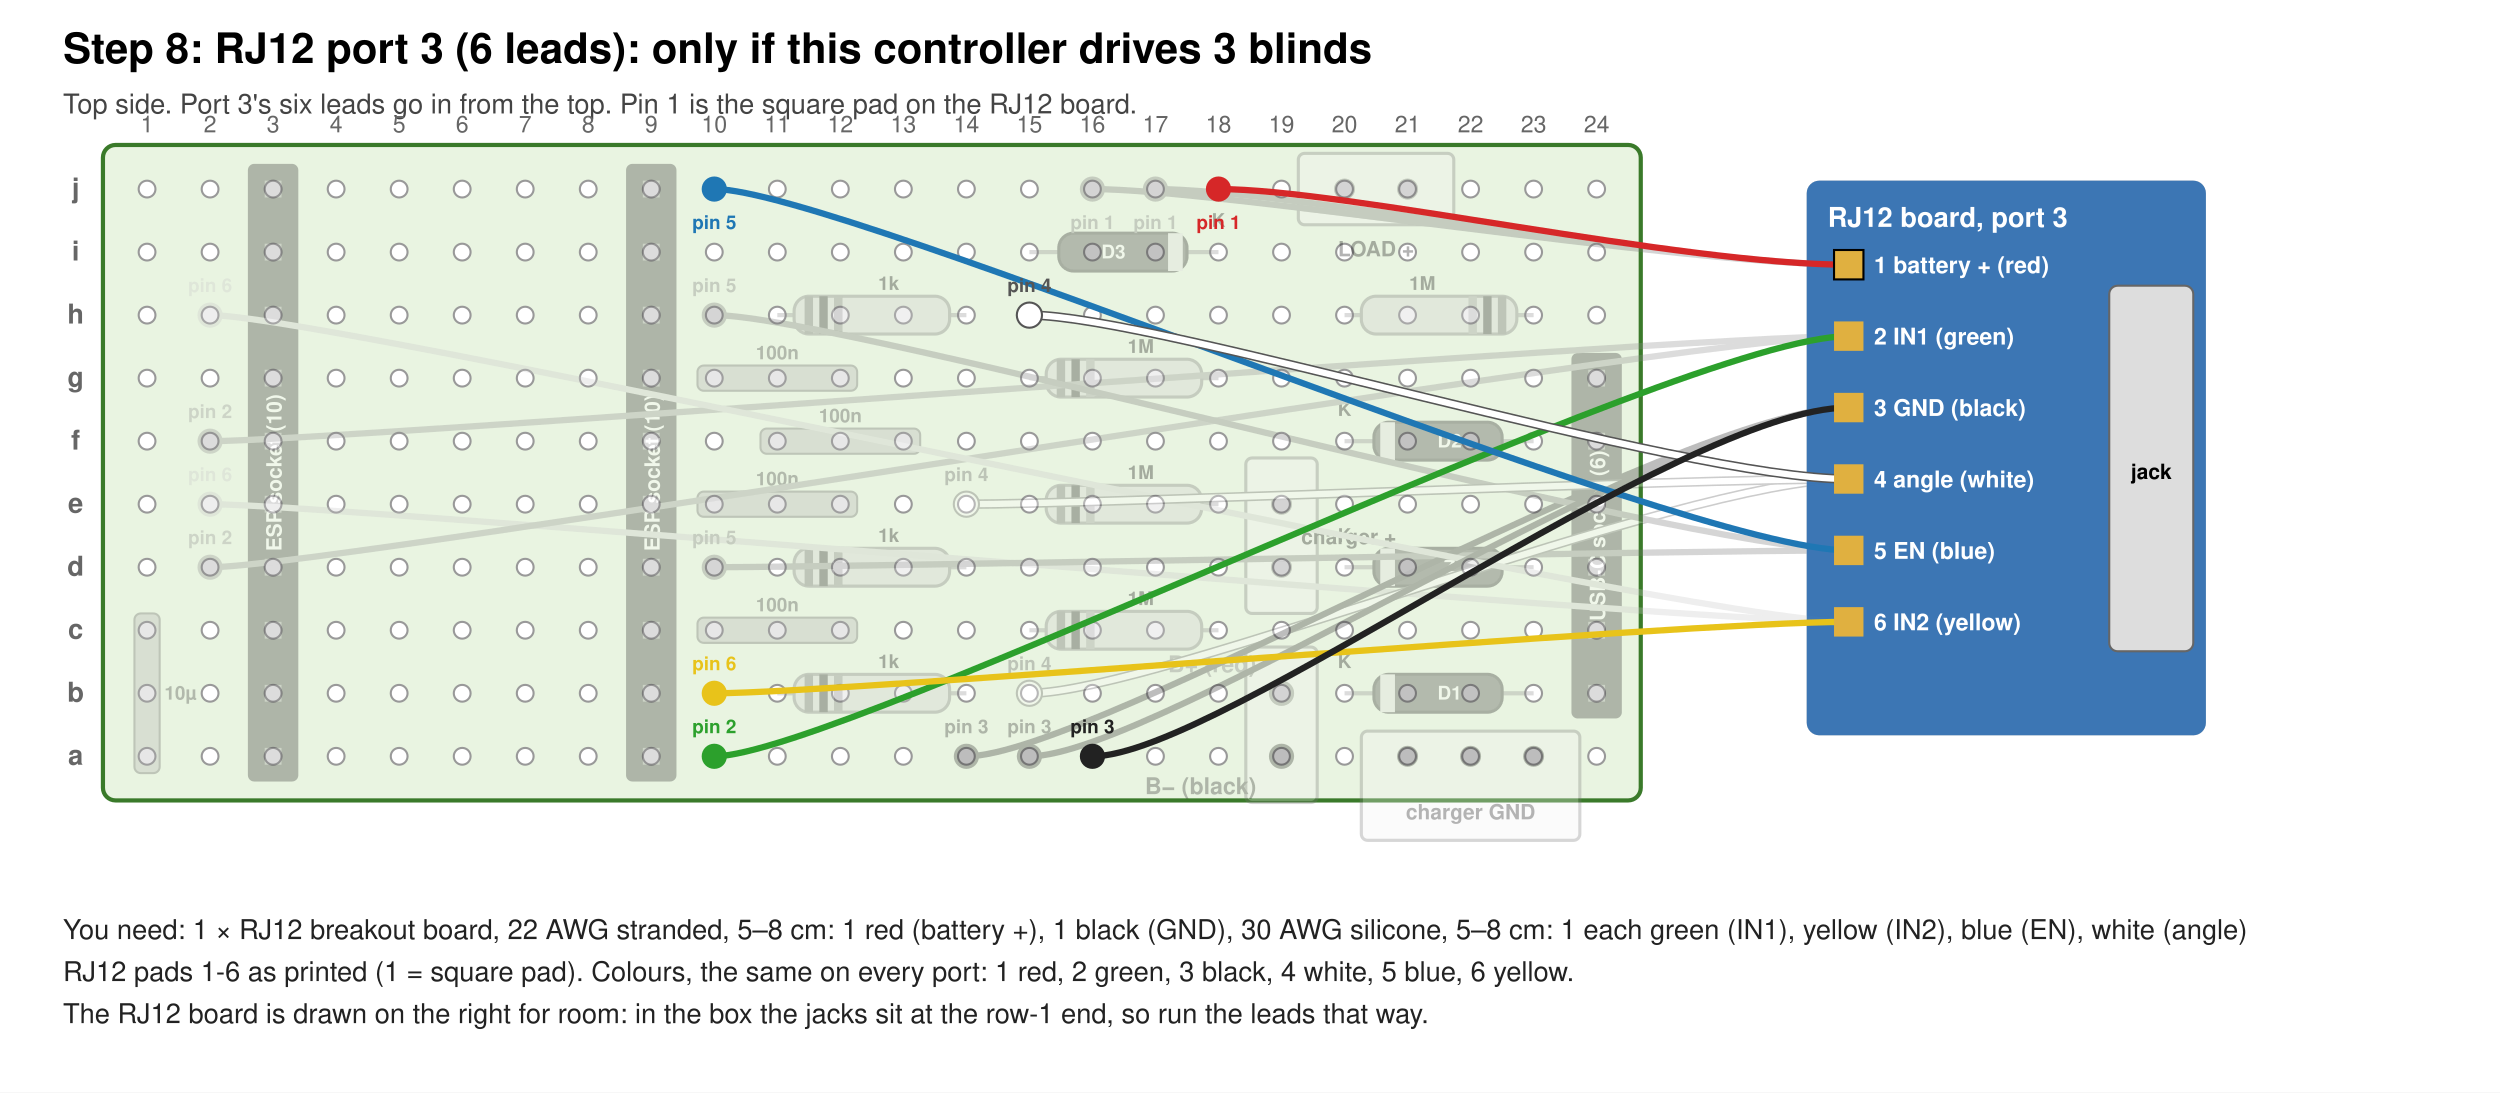
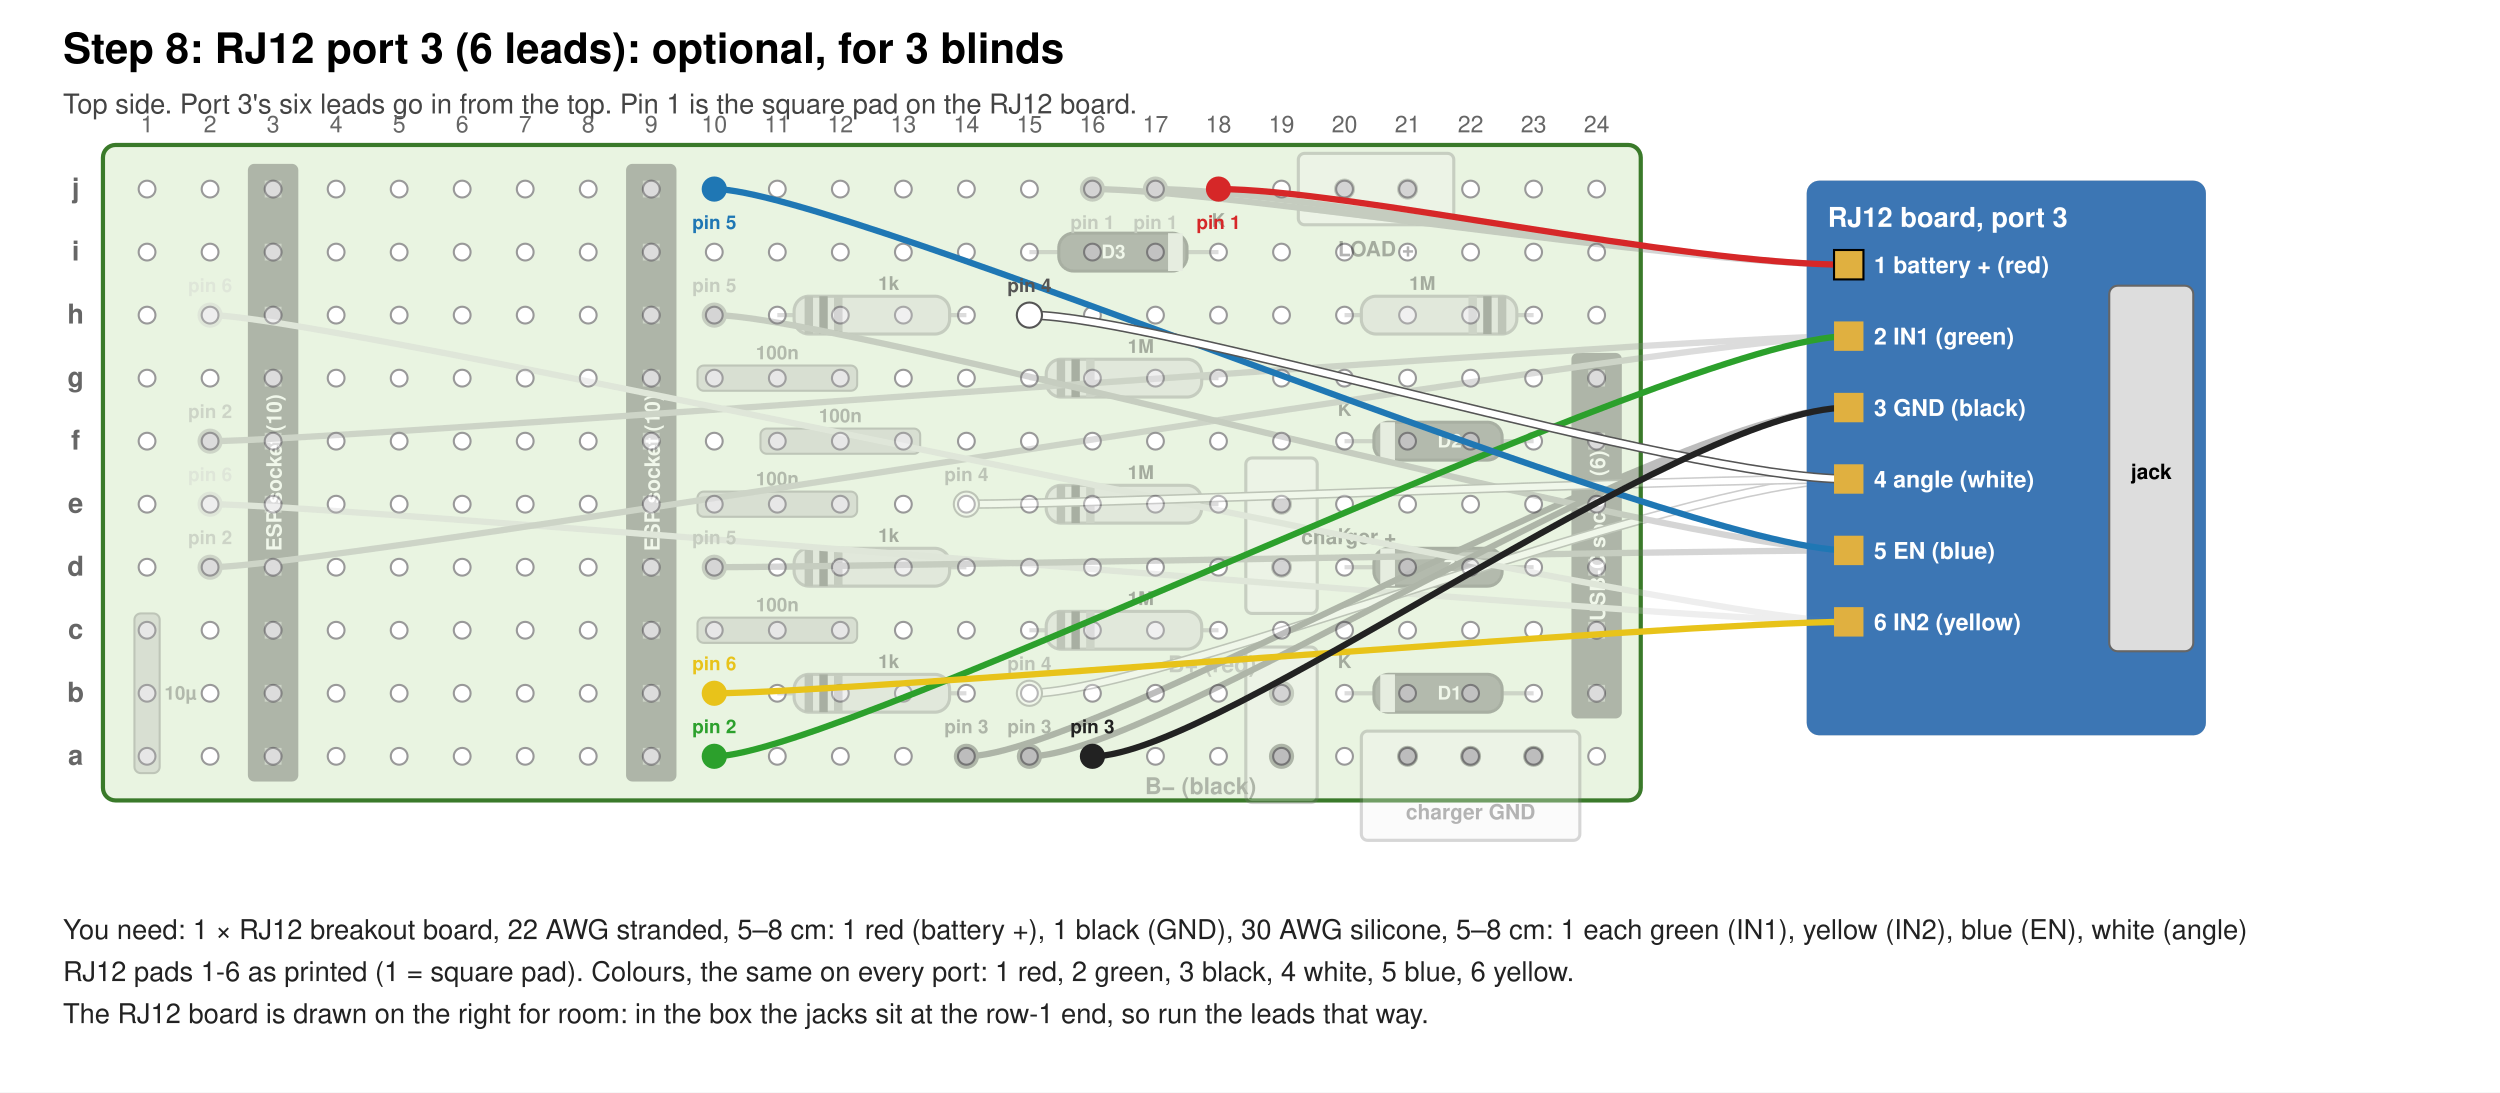
<svg xmlns="http://www.w3.org/2000/svg" width="1190" height="520" font-family="Helvetica,Arial">
  <defs>
    <filter id="mute">
      <feColorMatrix type="saturate" values="0" />
    </filter>
  </defs>
  <rect width="100%" height="100%" fill="#ffffff" />
-   <text x="30" y="30" font-size="20" font-weight="bold">Step 8: RJ12 port 3 (6 leads): only if this controller drives 3 blinds</text>
+   <text x="30" y="30" font-size="20" font-weight="bold">Step 8: RJ12 port 3 (6 leads): optional, for 3 blinds</text>
  <text x="30" y="54" font-size="13" fill="#444">Top side. Port 3's six leads go in from the top. Pin 1 is the square pad on the RJ12 board.</text>
  <rect x="49" y="69" width="732" height="312" rx="6" fill="#e9f4e1" stroke="#3a7a2a" stroke-width="2" />
  <text x="70" y="63" font-size="11" fill="#666" text-anchor="middle">1</text>
  <text x="100" y="63" font-size="11" fill="#666" text-anchor="middle">2</text>
  <text x="130" y="63" font-size="11" fill="#666" text-anchor="middle">3</text>
  <text x="160" y="63" font-size="11" fill="#666" text-anchor="middle">4</text>
  <text x="190" y="63" font-size="11" fill="#666" text-anchor="middle">5</text>
  <text x="220" y="63" font-size="11" fill="#666" text-anchor="middle">6</text>
  <text x="250" y="63" font-size="11" fill="#666" text-anchor="middle">7</text>
  <text x="280" y="63" font-size="11" fill="#666" text-anchor="middle">8</text>
  <text x="310" y="63" font-size="11" fill="#666" text-anchor="middle">9</text>
  <text x="340" y="63" font-size="11" fill="#666" text-anchor="middle">10</text>
  <text x="370" y="63" font-size="11" fill="#666" text-anchor="middle">11</text>
  <text x="400" y="63" font-size="11" fill="#666" text-anchor="middle">12</text>
  <text x="430" y="63" font-size="11" fill="#666" text-anchor="middle">13</text>
  <text x="460" y="63" font-size="11" fill="#666" text-anchor="middle">14</text>
  <text x="490" y="63" font-size="11" fill="#666" text-anchor="middle">15</text>
  <text x="520" y="63" font-size="11" fill="#666" text-anchor="middle">16</text>
  <text x="550" y="63" font-size="11" fill="#666" text-anchor="middle">17</text>
  <text x="580" y="63" font-size="11" fill="#666" text-anchor="middle">18</text>
  <text x="610" y="63" font-size="11" fill="#666" text-anchor="middle">19</text>
  <text x="640" y="63" font-size="11" fill="#666" text-anchor="middle">20</text>
  <text x="670" y="63" font-size="11" fill="#666" text-anchor="middle">21</text>
  <text x="700" y="63" font-size="11" fill="#666" text-anchor="middle">22</text>
  <text x="730" y="63" font-size="11" fill="#666" text-anchor="middle">23</text>
  <text x="760" y="63" font-size="11" fill="#666" text-anchor="middle">24</text>
  <text x="36" y="364" font-size="13" font-weight="bold" fill="#666" text-anchor="middle">a</text>
  <text x="36" y="334" font-size="13" font-weight="bold" fill="#666" text-anchor="middle">b</text>
  <text x="36" y="304" font-size="13" font-weight="bold" fill="#666" text-anchor="middle">c</text>
  <text x="36" y="274" font-size="13" font-weight="bold" fill="#666" text-anchor="middle">d</text>
  <text x="36" y="244" font-size="13" font-weight="bold" fill="#666" text-anchor="middle">e</text>
  <text x="36" y="214" font-size="13" font-weight="bold" fill="#666" text-anchor="middle">f</text>
  <text x="36" y="184" font-size="13" font-weight="bold" fill="#666" text-anchor="middle">g</text>
  <text x="36" y="154" font-size="13" font-weight="bold" fill="#666" text-anchor="middle">h</text>
  <text x="36" y="124" font-size="13" font-weight="bold" fill="#666" text-anchor="middle">i</text>
  <text x="36" y="94" font-size="13" font-weight="bold" fill="#666" text-anchor="middle">j</text>
  <circle cx="70" cy="360" r="4" fill="#fff" stroke="#999" />
  <circle cx="70" cy="330" r="4" fill="#fff" stroke="#999" />
  <circle cx="70" cy="300" r="4" fill="#fff" stroke="#999" />
  <circle cx="70" cy="270" r="4" fill="#fff" stroke="#999" />
  <circle cx="70" cy="240" r="4" fill="#fff" stroke="#999" />
  <circle cx="70" cy="210" r="4" fill="#fff" stroke="#999" />
  <circle cx="70" cy="180" r="4" fill="#fff" stroke="#999" />
  <circle cx="70" cy="150" r="4" fill="#fff" stroke="#999" />
  <circle cx="70" cy="120" r="4" fill="#fff" stroke="#999" />
  <circle cx="70" cy="90" r="4" fill="#fff" stroke="#999" />
  <circle cx="100" cy="360" r="4" fill="#fff" stroke="#999" />
  <circle cx="100" cy="330" r="4" fill="#fff" stroke="#999" />
  <circle cx="100" cy="300" r="4" fill="#fff" stroke="#999" />
  <circle cx="100" cy="270" r="4" fill="#fff" stroke="#999" />
  <circle cx="100" cy="240" r="4" fill="#fff" stroke="#999" />
  <circle cx="100" cy="210" r="4" fill="#fff" stroke="#999" />
  <circle cx="100" cy="180" r="4" fill="#fff" stroke="#999" />
  <circle cx="100" cy="150" r="4" fill="#fff" stroke="#999" />
  <circle cx="100" cy="120" r="4" fill="#fff" stroke="#999" />
  <circle cx="100" cy="90" r="4" fill="#fff" stroke="#999" />
  <circle cx="130" cy="360" r="4" fill="#fff" stroke="#999" />
  <circle cx="130" cy="330" r="4" fill="#fff" stroke="#999" />
  <circle cx="130" cy="300" r="4" fill="#fff" stroke="#999" />
  <circle cx="130" cy="270" r="4" fill="#fff" stroke="#999" />
  <circle cx="130" cy="240" r="4" fill="#fff" stroke="#999" />
  <circle cx="130" cy="210" r="4" fill="#fff" stroke="#999" />
  <circle cx="130" cy="180" r="4" fill="#fff" stroke="#999" />
  <circle cx="130" cy="150" r="4" fill="#fff" stroke="#999" />
  <circle cx="130" cy="120" r="4" fill="#fff" stroke="#999" />
  <circle cx="130" cy="90" r="4" fill="#fff" stroke="#999" />
  <circle cx="160" cy="360" r="4" fill="#fff" stroke="#999" />
  <circle cx="160" cy="330" r="4" fill="#fff" stroke="#999" />
  <circle cx="160" cy="300" r="4" fill="#fff" stroke="#999" />
  <circle cx="160" cy="270" r="4" fill="#fff" stroke="#999" />
  <circle cx="160" cy="240" r="4" fill="#fff" stroke="#999" />
  <circle cx="160" cy="210" r="4" fill="#fff" stroke="#999" />
  <circle cx="160" cy="180" r="4" fill="#fff" stroke="#999" />
  <circle cx="160" cy="150" r="4" fill="#fff" stroke="#999" />
  <circle cx="160" cy="120" r="4" fill="#fff" stroke="#999" />
  <circle cx="160" cy="90" r="4" fill="#fff" stroke="#999" />
  <circle cx="190" cy="360" r="4" fill="#fff" stroke="#999" />
  <circle cx="190" cy="330" r="4" fill="#fff" stroke="#999" />
  <circle cx="190" cy="300" r="4" fill="#fff" stroke="#999" />
  <circle cx="190" cy="270" r="4" fill="#fff" stroke="#999" />
  <circle cx="190" cy="240" r="4" fill="#fff" stroke="#999" />
  <circle cx="190" cy="210" r="4" fill="#fff" stroke="#999" />
  <circle cx="190" cy="180" r="4" fill="#fff" stroke="#999" />
  <circle cx="190" cy="150" r="4" fill="#fff" stroke="#999" />
  <circle cx="190" cy="120" r="4" fill="#fff" stroke="#999" />
  <circle cx="190" cy="90" r="4" fill="#fff" stroke="#999" />
  <circle cx="220" cy="360" r="4" fill="#fff" stroke="#999" />
  <circle cx="220" cy="330" r="4" fill="#fff" stroke="#999" />
  <circle cx="220" cy="300" r="4" fill="#fff" stroke="#999" />
  <circle cx="220" cy="270" r="4" fill="#fff" stroke="#999" />
  <circle cx="220" cy="240" r="4" fill="#fff" stroke="#999" />
  <circle cx="220" cy="210" r="4" fill="#fff" stroke="#999" />
  <circle cx="220" cy="180" r="4" fill="#fff" stroke="#999" />
  <circle cx="220" cy="150" r="4" fill="#fff" stroke="#999" />
  <circle cx="220" cy="120" r="4" fill="#fff" stroke="#999" />
  <circle cx="220" cy="90" r="4" fill="#fff" stroke="#999" />
  <circle cx="250" cy="360" r="4" fill="#fff" stroke="#999" />
  <circle cx="250" cy="330" r="4" fill="#fff" stroke="#999" />
  <circle cx="250" cy="300" r="4" fill="#fff" stroke="#999" />
  <circle cx="250" cy="270" r="4" fill="#fff" stroke="#999" />
  <circle cx="250" cy="240" r="4" fill="#fff" stroke="#999" />
  <circle cx="250" cy="210" r="4" fill="#fff" stroke="#999" />
  <circle cx="250" cy="180" r="4" fill="#fff" stroke="#999" />
  <circle cx="250" cy="150" r="4" fill="#fff" stroke="#999" />
  <circle cx="250" cy="120" r="4" fill="#fff" stroke="#999" />
  <circle cx="250" cy="90" r="4" fill="#fff" stroke="#999" />
  <circle cx="280" cy="360" r="4" fill="#fff" stroke="#999" />
  <circle cx="280" cy="330" r="4" fill="#fff" stroke="#999" />
  <circle cx="280" cy="300" r="4" fill="#fff" stroke="#999" />
  <circle cx="280" cy="270" r="4" fill="#fff" stroke="#999" />
  <circle cx="280" cy="240" r="4" fill="#fff" stroke="#999" />
  <circle cx="280" cy="210" r="4" fill="#fff" stroke="#999" />
  <circle cx="280" cy="180" r="4" fill="#fff" stroke="#999" />
  <circle cx="280" cy="150" r="4" fill="#fff" stroke="#999" />
  <circle cx="280" cy="120" r="4" fill="#fff" stroke="#999" />
  <circle cx="280" cy="90" r="4" fill="#fff" stroke="#999" />
  <circle cx="310" cy="360" r="4" fill="#fff" stroke="#999" />
  <circle cx="310" cy="330" r="4" fill="#fff" stroke="#999" />
  <circle cx="310" cy="300" r="4" fill="#fff" stroke="#999" />
  <circle cx="310" cy="270" r="4" fill="#fff" stroke="#999" />
  <circle cx="310" cy="240" r="4" fill="#fff" stroke="#999" />
  <circle cx="310" cy="210" r="4" fill="#fff" stroke="#999" />
  <circle cx="310" cy="180" r="4" fill="#fff" stroke="#999" />
  <circle cx="310" cy="150" r="4" fill="#fff" stroke="#999" />
  <circle cx="310" cy="120" r="4" fill="#fff" stroke="#999" />
  <circle cx="310" cy="90" r="4" fill="#fff" stroke="#999" />
  <circle cx="340" cy="360" r="4" fill="#fff" stroke="#999" />
  <circle cx="340" cy="330" r="4" fill="#fff" stroke="#999" />
  <circle cx="340" cy="300" r="4" fill="#fff" stroke="#999" />
  <circle cx="340" cy="270" r="4" fill="#fff" stroke="#999" />
  <circle cx="340" cy="240" r="4" fill="#fff" stroke="#999" />
  <circle cx="340" cy="210" r="4" fill="#fff" stroke="#999" />
  <circle cx="340" cy="180" r="4" fill="#fff" stroke="#999" />
  <circle cx="340" cy="150" r="4" fill="#fff" stroke="#999" />
  <circle cx="340" cy="120" r="4" fill="#fff" stroke="#999" />
  <circle cx="340" cy="90" r="4" fill="#fff" stroke="#999" />
  <circle cx="370" cy="360" r="4" fill="#fff" stroke="#999" />
  <circle cx="370" cy="330" r="4" fill="#fff" stroke="#999" />
  <circle cx="370" cy="300" r="4" fill="#fff" stroke="#999" />
  <circle cx="370" cy="270" r="4" fill="#fff" stroke="#999" />
  <circle cx="370" cy="240" r="4" fill="#fff" stroke="#999" />
  <circle cx="370" cy="210" r="4" fill="#fff" stroke="#999" />
  <circle cx="370" cy="180" r="4" fill="#fff" stroke="#999" />
  <circle cx="370" cy="150" r="4" fill="#fff" stroke="#999" />
  <circle cx="370" cy="120" r="4" fill="#fff" stroke="#999" />
  <circle cx="370" cy="90" r="4" fill="#fff" stroke="#999" />
  <circle cx="400" cy="360" r="4" fill="#fff" stroke="#999" />
  <circle cx="400" cy="330" r="4" fill="#fff" stroke="#999" />
  <circle cx="400" cy="300" r="4" fill="#fff" stroke="#999" />
  <circle cx="400" cy="270" r="4" fill="#fff" stroke="#999" />
  <circle cx="400" cy="240" r="4" fill="#fff" stroke="#999" />
  <circle cx="400" cy="210" r="4" fill="#fff" stroke="#999" />
  <circle cx="400" cy="180" r="4" fill="#fff" stroke="#999" />
  <circle cx="400" cy="150" r="4" fill="#fff" stroke="#999" />
  <circle cx="400" cy="120" r="4" fill="#fff" stroke="#999" />
  <circle cx="400" cy="90" r="4" fill="#fff" stroke="#999" />
  <circle cx="430" cy="360" r="4" fill="#fff" stroke="#999" />
  <circle cx="430" cy="330" r="4" fill="#fff" stroke="#999" />
  <circle cx="430" cy="300" r="4" fill="#fff" stroke="#999" />
  <circle cx="430" cy="270" r="4" fill="#fff" stroke="#999" />
  <circle cx="430" cy="240" r="4" fill="#fff" stroke="#999" />
  <circle cx="430" cy="210" r="4" fill="#fff" stroke="#999" />
  <circle cx="430" cy="180" r="4" fill="#fff" stroke="#999" />
  <circle cx="430" cy="150" r="4" fill="#fff" stroke="#999" />
  <circle cx="430" cy="120" r="4" fill="#fff" stroke="#999" />
  <circle cx="430" cy="90" r="4" fill="#fff" stroke="#999" />
  <circle cx="460" cy="360" r="4" fill="#fff" stroke="#999" />
  <circle cx="460" cy="330" r="4" fill="#fff" stroke="#999" />
  <circle cx="460" cy="300" r="4" fill="#fff" stroke="#999" />
  <circle cx="460" cy="270" r="4" fill="#fff" stroke="#999" />
  <circle cx="460" cy="240" r="4" fill="#fff" stroke="#999" />
  <circle cx="460" cy="210" r="4" fill="#fff" stroke="#999" />
  <circle cx="460" cy="180" r="4" fill="#fff" stroke="#999" />
  <circle cx="460" cy="150" r="4" fill="#fff" stroke="#999" />
  <circle cx="460" cy="120" r="4" fill="#fff" stroke="#999" />
  <circle cx="460" cy="90" r="4" fill="#fff" stroke="#999" />
  <circle cx="490" cy="360" r="4" fill="#fff" stroke="#999" />
  <circle cx="490" cy="330" r="4" fill="#fff" stroke="#999" />
  <circle cx="490" cy="300" r="4" fill="#fff" stroke="#999" />
  <circle cx="490" cy="270" r="4" fill="#fff" stroke="#999" />
  <circle cx="490" cy="240" r="4" fill="#fff" stroke="#999" />
  <circle cx="490" cy="210" r="4" fill="#fff" stroke="#999" />
  <circle cx="490" cy="180" r="4" fill="#fff" stroke="#999" />
  <circle cx="490" cy="150" r="4" fill="#fff" stroke="#999" />
  <circle cx="490" cy="120" r="4" fill="#fff" stroke="#999" />
  <circle cx="490" cy="90" r="4" fill="#fff" stroke="#999" />
  <circle cx="520" cy="360" r="4" fill="#fff" stroke="#999" />
  <circle cx="520" cy="330" r="4" fill="#fff" stroke="#999" />
  <circle cx="520" cy="300" r="4" fill="#fff" stroke="#999" />
  <circle cx="520" cy="270" r="4" fill="#fff" stroke="#999" />
  <circle cx="520" cy="240" r="4" fill="#fff" stroke="#999" />
  <circle cx="520" cy="210" r="4" fill="#fff" stroke="#999" />
  <circle cx="520" cy="180" r="4" fill="#fff" stroke="#999" />
  <circle cx="520" cy="150" r="4" fill="#fff" stroke="#999" />
  <circle cx="520" cy="120" r="4" fill="#fff" stroke="#999" />
  <circle cx="520" cy="90" r="4" fill="#fff" stroke="#999" />
  <circle cx="550" cy="360" r="4" fill="#fff" stroke="#999" />
  <circle cx="550" cy="330" r="4" fill="#fff" stroke="#999" />
  <circle cx="550" cy="300" r="4" fill="#fff" stroke="#999" />
  <circle cx="550" cy="270" r="4" fill="#fff" stroke="#999" />
  <circle cx="550" cy="240" r="4" fill="#fff" stroke="#999" />
  <circle cx="550" cy="210" r="4" fill="#fff" stroke="#999" />
  <circle cx="550" cy="180" r="4" fill="#fff" stroke="#999" />
  <circle cx="550" cy="150" r="4" fill="#fff" stroke="#999" />
  <circle cx="550" cy="120" r="4" fill="#fff" stroke="#999" />
  <circle cx="550" cy="90" r="4" fill="#fff" stroke="#999" />
  <circle cx="580" cy="360" r="4" fill="#fff" stroke="#999" />
  <circle cx="580" cy="330" r="4" fill="#fff" stroke="#999" />
  <circle cx="580" cy="300" r="4" fill="#fff" stroke="#999" />
  <circle cx="580" cy="270" r="4" fill="#fff" stroke="#999" />
  <circle cx="580" cy="240" r="4" fill="#fff" stroke="#999" />
  <circle cx="580" cy="210" r="4" fill="#fff" stroke="#999" />
  <circle cx="580" cy="180" r="4" fill="#fff" stroke="#999" />
  <circle cx="580" cy="150" r="4" fill="#fff" stroke="#999" />
  <circle cx="580" cy="120" r="4" fill="#fff" stroke="#999" />
  <circle cx="580" cy="90" r="4" fill="#fff" stroke="#999" />
  <circle cx="610" cy="360" r="4" fill="#fff" stroke="#999" />
  <circle cx="610" cy="330" r="4" fill="#fff" stroke="#999" />
  <circle cx="610" cy="300" r="4" fill="#fff" stroke="#999" />
  <circle cx="610" cy="270" r="4" fill="#fff" stroke="#999" />
  <circle cx="610" cy="240" r="4" fill="#fff" stroke="#999" />
  <circle cx="610" cy="210" r="4" fill="#fff" stroke="#999" />
  <circle cx="610" cy="180" r="4" fill="#fff" stroke="#999" />
  <circle cx="610" cy="150" r="4" fill="#fff" stroke="#999" />
  <circle cx="610" cy="120" r="4" fill="#fff" stroke="#999" />
  <circle cx="610" cy="90" r="4" fill="#fff" stroke="#999" />
  <circle cx="640" cy="360" r="4" fill="#fff" stroke="#999" />
  <circle cx="640" cy="330" r="4" fill="#fff" stroke="#999" />
  <circle cx="640" cy="300" r="4" fill="#fff" stroke="#999" />
  <circle cx="640" cy="270" r="4" fill="#fff" stroke="#999" />
  <circle cx="640" cy="240" r="4" fill="#fff" stroke="#999" />
  <circle cx="640" cy="210" r="4" fill="#fff" stroke="#999" />
  <circle cx="640" cy="180" r="4" fill="#fff" stroke="#999" />
  <circle cx="640" cy="150" r="4" fill="#fff" stroke="#999" />
  <circle cx="640" cy="120" r="4" fill="#fff" stroke="#999" />
  <circle cx="640" cy="90" r="4" fill="#fff" stroke="#999" />
  <circle cx="670" cy="360" r="4" fill="#fff" stroke="#999" />
  <circle cx="670" cy="330" r="4" fill="#fff" stroke="#999" />
  <circle cx="670" cy="300" r="4" fill="#fff" stroke="#999" />
  <circle cx="670" cy="270" r="4" fill="#fff" stroke="#999" />
  <circle cx="670" cy="240" r="4" fill="#fff" stroke="#999" />
  <circle cx="670" cy="210" r="4" fill="#fff" stroke="#999" />
  <circle cx="670" cy="180" r="4" fill="#fff" stroke="#999" />
  <circle cx="670" cy="150" r="4" fill="#fff" stroke="#999" />
  <circle cx="670" cy="120" r="4" fill="#fff" stroke="#999" />
  <circle cx="670" cy="90" r="4" fill="#fff" stroke="#999" />
  <circle cx="700" cy="360" r="4" fill="#fff" stroke="#999" />
  <circle cx="700" cy="330" r="4" fill="#fff" stroke="#999" />
  <circle cx="700" cy="300" r="4" fill="#fff" stroke="#999" />
  <circle cx="700" cy="270" r="4" fill="#fff" stroke="#999" />
  <circle cx="700" cy="240" r="4" fill="#fff" stroke="#999" />
  <circle cx="700" cy="210" r="4" fill="#fff" stroke="#999" />
  <circle cx="700" cy="180" r="4" fill="#fff" stroke="#999" />
  <circle cx="700" cy="150" r="4" fill="#fff" stroke="#999" />
  <circle cx="700" cy="120" r="4" fill="#fff" stroke="#999" />
  <circle cx="700" cy="90" r="4" fill="#fff" stroke="#999" />
  <circle cx="730" cy="360" r="4" fill="#fff" stroke="#999" />
  <circle cx="730" cy="330" r="4" fill="#fff" stroke="#999" />
  <circle cx="730" cy="300" r="4" fill="#fff" stroke="#999" />
  <circle cx="730" cy="270" r="4" fill="#fff" stroke="#999" />
  <circle cx="730" cy="240" r="4" fill="#fff" stroke="#999" />
  <circle cx="730" cy="210" r="4" fill="#fff" stroke="#999" />
  <circle cx="730" cy="180" r="4" fill="#fff" stroke="#999" />
  <circle cx="730" cy="150" r="4" fill="#fff" stroke="#999" />
  <circle cx="730" cy="120" r="4" fill="#fff" stroke="#999" />
  <circle cx="730" cy="90" r="4" fill="#fff" stroke="#999" />
  <circle cx="760" cy="360" r="4" fill="#fff" stroke="#999" />
  <circle cx="760" cy="330" r="4" fill="#fff" stroke="#999" />
  <circle cx="760" cy="300" r="4" fill="#fff" stroke="#999" />
  <circle cx="760" cy="270" r="4" fill="#fff" stroke="#999" />
  <circle cx="760" cy="240" r="4" fill="#fff" stroke="#999" />
  <circle cx="760" cy="210" r="4" fill="#fff" stroke="#999" />
  <circle cx="760" cy="180" r="4" fill="#fff" stroke="#999" />
  <circle cx="760" cy="150" r="4" fill="#fff" stroke="#999" />
  <circle cx="760" cy="120" r="4" fill="#fff" stroke="#999" />
  <circle cx="760" cy="90" r="4" fill="#fff" stroke="#999" />
  <g filter="url(#mute)" opacity="0.3">
    <line x1="730" y1="150" x2="640" y2="150" stroke="#888" stroke-width="2" />
    <rect x="648" y="141" width="74" height="18" rx="7" fill="#e8c88a" stroke="#8a6a2a" stroke-width="1.5" />
    <rect x="713" y="141" width="4" height="18" fill="#8b4513" />
    <rect x="706" y="141" width="4" height="18" fill="#111" />
    <rect x="699" y="141" width="4" height="18" fill="#2ca02c" />
    <text x="677" y="138" font-size="9" text-anchor="middle" font-weight="bold">1M</text>
    <line x1="490" y1="180" x2="580" y2="180" stroke="#888" stroke-width="2" />
    <rect x="498" y="171" width="74" height="18" rx="7" fill="#e8c88a" stroke="#8a6a2a" stroke-width="1.5" />
    <rect x="503" y="171" width="4" height="18" fill="#8b4513" />
    <rect x="510" y="171" width="4" height="18" fill="#111" />
    <rect x="517" y="171" width="4" height="18" fill="#2ca02c" />
    <text x="543" y="168" font-size="9" text-anchor="middle" font-weight="bold">1M</text>
    <line x1="490" y1="240" x2="580" y2="240" stroke="#888" stroke-width="2" />
    <rect x="498" y="231" width="74" height="18" rx="7" fill="#e8c88a" stroke="#8a6a2a" stroke-width="1.5" />
    <rect x="503" y="231" width="4" height="18" fill="#8b4513" />
    <rect x="510" y="231" width="4" height="18" fill="#111" />
    <rect x="517" y="231" width="4" height="18" fill="#2ca02c" />
    <text x="543" y="228" font-size="9" text-anchor="middle" font-weight="bold">1M</text>
    <line x1="490" y1="300" x2="580" y2="300" stroke="#888" stroke-width="2" />
    <rect x="498" y="291" width="74" height="18" rx="7" fill="#e8c88a" stroke="#8a6a2a" stroke-width="1.5" />
    <rect x="503" y="291" width="4" height="18" fill="#8b4513" />
    <rect x="510" y="291" width="4" height="18" fill="#111" />
    <rect x="517" y="291" width="4" height="18" fill="#2ca02c" />
    <text x="543" y="288" font-size="9" text-anchor="middle" font-weight="bold">1M</text>
    <line x1="370" y1="330" x2="460" y2="330" stroke="#888" stroke-width="2" />
    <rect x="378" y="321" width="74" height="18" rx="7" fill="#e8c88a" stroke="#8a6a2a" stroke-width="1.5" />
    <rect x="383" y="321" width="4" height="18" fill="#8b4513" />
    <rect x="390" y="321" width="4" height="18" fill="#111" />
    <rect x="397" y="321" width="4" height="18" fill="#d62728" />
    <text x="423" y="318" font-size="9" text-anchor="middle" font-weight="bold">1k</text>
    <line x1="370" y1="270" x2="460" y2="270" stroke="#888" stroke-width="2" />
    <rect x="378" y="261" width="74" height="18" rx="7" fill="#e8c88a" stroke="#8a6a2a" stroke-width="1.5" />
    <rect x="383" y="261" width="4" height="18" fill="#8b4513" />
    <rect x="390" y="261" width="4" height="18" fill="#111" />
    <rect x="397" y="261" width="4" height="18" fill="#d62728" />
    <text x="423" y="258" font-size="9" text-anchor="middle" font-weight="bold">1k</text>
    <line x1="370" y1="150" x2="460" y2="150" stroke="#888" stroke-width="2" />
    <rect x="378" y="141" width="74" height="18" rx="7" fill="#e8c88a" stroke="#8a6a2a" stroke-width="1.5" />
    <rect x="383" y="141" width="4" height="18" fill="#8b4513" />
    <rect x="390" y="141" width="4" height="18" fill="#111" />
    <rect x="397" y="141" width="4" height="18" fill="#d62728" />
    <text x="423" y="138" font-size="9" text-anchor="middle" font-weight="bold">1k</text>
    <line x1="490" y1="120" x2="580" y2="120" stroke="#888" stroke-width="2" />
    <rect x="504" y="111" width="61" height="18" rx="7" fill="#333" stroke="#111" stroke-width="1.5" />
    <rect x="556" y="111" width="7" height="18" fill="#ddd" />
    <text x="530" y="123" font-size="9" fill="#fff" text-anchor="middle" font-weight="bold">D3</text>
    <text x="580" y="108" font-size="9" fill="#000" text-anchor="middle" font-weight="bold">K</text>
    <line x1="730" y1="330" x2="640" y2="330" stroke="#888" stroke-width="2" />
    <rect x="654" y="321" width="61" height="18" rx="7" fill="#333" stroke="#111" stroke-width="1.5" />
    <rect x="657" y="321" width="7" height="18" fill="#ddd" />
    <text x="690" y="333" font-size="9" fill="#fff" text-anchor="middle" font-weight="bold">D1</text>
    <text x="640" y="318" font-size="9" fill="#000" text-anchor="middle" font-weight="bold">K</text>
    <line x1="730" y1="210" x2="640" y2="210" stroke="#888" stroke-width="2" />
    <rect x="654" y="201" width="61" height="18" rx="7" fill="#333" stroke="#111" stroke-width="1.5" />
    <rect x="657" y="201" width="7" height="18" fill="#ddd" />
    <text x="690" y="213" font-size="9" fill="#fff" text-anchor="middle" font-weight="bold">D2</text>
    <text x="640" y="198" font-size="9" fill="#000" text-anchor="middle" font-weight="bold">K</text>
    <line x1="730" y1="270" x2="640" y2="270" stroke="#888" stroke-width="2" />
    <rect x="654" y="261" width="61" height="18" rx="7" fill="#333" stroke="#111" stroke-width="1.5" />
    <rect x="657" y="261" width="7" height="18" fill="#ddd" />
    <text x="690" y="273" font-size="9" fill="#fff" text-anchor="middle" font-weight="bold">Z</text>
    <text x="640" y="258" font-size="9" fill="#000" text-anchor="middle" font-weight="bold">K</text>
    <rect x="64" y="292" width="12" height="76" rx="3" fill="#7fb2e5" stroke="#2a5a8a" />
    <text x="86" y="333" font-size="9" text-anchor="middle" fill="#0b2e55" font-weight="bold">10µ</text>
    <rect x="362" y="204" width="76" height="12" rx="3" fill="#7fb2e5" stroke="#2a5a8a" />
    <text x="400" y="201" font-size="9" text-anchor="middle" fill="#0b2e55" font-weight="bold">100n</text>
    <rect x="332" y="294" width="76" height="12" rx="3" fill="#7fb2e5" stroke="#2a5a8a" />
    <text x="370" y="291" font-size="9" text-anchor="middle" fill="#0b2e55" font-weight="bold">100n</text>
    <rect x="332" y="234" width="76" height="12" rx="3" fill="#7fb2e5" stroke="#2a5a8a" />
    <text x="370" y="231" font-size="9" text-anchor="middle" fill="#0b2e55" font-weight="bold">100n</text>
    <rect x="332" y="174" width="76" height="12" rx="3" fill="#7fb2e5" stroke="#2a5a8a" />
    <text x="370" y="171" font-size="9" text-anchor="middle" fill="#0b2e55" font-weight="bold">100n</text>
    <rect x="118" y="78" width="24" height="294" rx="3" fill="#222" />
    <rect x="126" y="356" width="8" height="8" fill="#888" />
    <rect x="126" y="326" width="8" height="8" fill="#888" />
    <rect x="126" y="296" width="8" height="8" fill="#888" />
    <rect x="126" y="266" width="8" height="8" fill="#888" />
    <rect x="126" y="236" width="8" height="8" fill="#888" />
    <rect x="126" y="206" width="8" height="8" fill="#888" />
    <rect x="126" y="176" width="8" height="8" fill="#888" />
    <rect x="126" y="146" width="8" height="8" fill="#888" />
    <rect x="126" y="116" width="8" height="8" fill="#888" />
    <rect x="126" y="86" width="8" height="8" fill="#888" />
    <text x="130" y="229" font-size="10" fill="#fff" text-anchor="middle" font-weight="bold" transform="rotate(-90 130 225)">ESP socket (10)</text>
    <rect x="298" y="78" width="24" height="294" rx="3" fill="#222" />
    <rect x="306" y="356" width="8" height="8" fill="#888" />
    <rect x="306" y="326" width="8" height="8" fill="#888" />
    <rect x="306" y="296" width="8" height="8" fill="#888" />
    <rect x="306" y="266" width="8" height="8" fill="#888" />
    <rect x="306" y="236" width="8" height="8" fill="#888" />
    <rect x="306" y="206" width="8" height="8" fill="#888" />
    <rect x="306" y="176" width="8" height="8" fill="#888" />
    <rect x="306" y="146" width="8" height="8" fill="#888" />
    <rect x="306" y="116" width="8" height="8" fill="#888" />
    <rect x="306" y="86" width="8" height="8" fill="#888" />
    <text x="310" y="229" font-size="10" fill="#fff" text-anchor="middle" font-weight="bold" transform="rotate(-90 310 225)">ESP socket (10)</text>
    <rect x="748" y="168" width="24" height="174" rx="3" fill="#222" />
    <rect x="756" y="326" width="8" height="8" fill="#888" />
    <rect x="756" y="296" width="8" height="8" fill="#888" />
    <rect x="756" y="266" width="8" height="8" fill="#888" />
    <rect x="756" y="236" width="8" height="8" fill="#888" />
    <rect x="756" y="206" width="8" height="8" fill="#888" />
    <rect x="756" y="176" width="8" height="8" fill="#888" />
    <text x="760" y="259" font-size="10" fill="#fff" text-anchor="middle" font-weight="bold" transform="rotate(-90 760 255)">USB-C socket (6)</text>
    <rect x="593" y="308" width="34" height="74" rx="3" fill="#f4f1e8" stroke="#777" stroke-width="1.5" />
    <circle cx="610" cy="360" r="5" fill="#222222" />
    <circle cx="610" cy="330" r="5" fill="#d62728" />
    <rect x="593" y="218" width="34" height="74" rx="3" fill="#f4f1e8" stroke="#777" stroke-width="1.5" />
    <circle cx="610" cy="270" r="5" fill="#d62728" />
    <circle cx="610" cy="240" r="5" fill="#d62728" />
    <text x="642" y="259" font-size="10" text-anchor="middle" font-weight="bold">charger +</text>
    <rect x="618" y="73" width="74" height="34" rx="3" fill="#f4f1e8" stroke="#777" stroke-width="1.5" />
    <circle cx="640" cy="90" r="5" fill="#d62728" />
    <circle cx="670" cy="90" r="5" fill="#d62728" />
    <text x="655" y="122" font-size="10" text-anchor="middle" font-weight="bold">LOAD +</text>
    <rect x="648" y="348" width="104" height="52" rx="3" fill="#f4f1e8" stroke="#777" stroke-width="1.5" />
    <circle cx="670" cy="360" r="5" fill="#222222" />
    <circle cx="700" cy="360" r="5" fill="#222222" />
    <circle cx="730" cy="360" r="5" fill="#222222" />
    <text x="700" y="390" font-size="10" text-anchor="middle" font-weight="bold">charger GND</text>
    <circle cx="610" cy="360" r="6" fill="#222" />
    <text x="598" y="378" font-size="11" fill="#222" text-anchor="end" font-weight="bold">B− (black)</text>
    <circle cx="610" cy="330" r="6" fill="#d62728" />
    <text x="598" y="320" font-size="11" fill="#d62728" text-anchor="end" font-weight="bold">B+ (red)</text>
    <rect x="860" y="86" width="190" height="264" rx="6" fill="#2b6cb0" opacity="0.9" />
    <text x="870" y="108" font-size="13" fill="#fff" font-weight="bold">RJ12 board, port 1</text>
    <rect x="1004" y="136" width="40" height="174" rx="4" fill="#ddd" stroke="#666" />
    <text x="1024" y="228" font-size="10" text-anchor="middle" font-weight="bold">jack</text>
    <path d="M880 160 C800 160 160 210 100 210" fill="none" stroke="#2ca02c" stroke-width="3" />
    <rect x="873" y="153" width="14" height="14" fill="#e0b040" />
    <text x="892" y="164" font-size="11" fill="#fff" font-weight="bold">2 IN1 (green)</text>
    <circle cx="100" cy="210" r="6" fill="#2ca02c" />
    <text x="100" y="199" font-size="9" fill="#2ca02c" text-anchor="middle" font-weight="bold">pin 2</text>
    <path d="M880 296 C800 296 160 240 100 240" fill="none" stroke="#e8c31a" stroke-width="3" />
    <rect x="873" y="289" width="14" height="14" fill="#e0b040" />
    <text x="892" y="300" font-size="11" fill="#fff" font-weight="bold">6 IN2 (yellow)</text>
    <circle cx="100" cy="240" r="6" fill="#e8c31a" />
    <text x="100" y="229" font-size="9" fill="#e8c31a" text-anchor="middle" font-weight="bold">pin 6</text>
    <path d="M880 262 C800 262 400 270 340 270" fill="none" stroke="#1f77b4" stroke-width="3" />
    <rect x="873" y="255" width="14" height="14" fill="#e0b040" />
    <text x="892" y="266" font-size="11" fill="#fff" font-weight="bold">5 EN (blue)</text>
    <circle cx="340" cy="270" r="6" fill="#1f77b4" />
    <text x="340" y="259" font-size="9" fill="#1f77b4" text-anchor="middle" font-weight="bold">pin 5</text>
    <path d="M880 228 C800 228 550 330 490 330" fill="none" stroke="#555" stroke-width="4.5" />
    <path d="M880 228 C800 228 550 330 490 330" fill="none" stroke="#ffffff" stroke-width="3" />
    <rect x="873" y="221" width="14" height="14" fill="#e0b040" />
    <text x="892" y="232" font-size="11" fill="#fff" font-weight="bold">4 angle (white)</text>
    <circle cx="490" cy="330" r="6" fill="#ffffff" stroke="#555" stroke-width="1" />
    <text x="490" y="319" font-size="9" fill="#555" text-anchor="middle" font-weight="bold">pin 4</text>
    <path d="M880 126 C800 126 580 90 520 90" fill="none" stroke="#d62728" stroke-width="3" />
    <rect x="873" y="119" width="14" height="14" fill="#e0b040" stroke="#000" />
    <text x="892" y="130" font-size="11" fill="#fff" font-weight="bold">1 battery + (red)</text>
    <circle cx="520" cy="90" r="6" fill="#d62728" />
    <text x="520" y="109" font-size="9" fill="#d62728" text-anchor="middle" font-weight="bold">pin 1</text>
    <path d="M880 194 C800 194 520 360 460 360" fill="none" stroke="#222222" stroke-width="3" />
    <rect x="873" y="187" width="14" height="14" fill="#e0b040" />
    <text x="892" y="198" font-size="11" fill="#fff" font-weight="bold">3 GND (black)</text>
    <circle cx="460" cy="360" r="6" fill="#222222" />
    <text x="460" y="349" font-size="9" fill="#222222" text-anchor="middle" font-weight="bold">pin 3</text>
    <rect x="860" y="86" width="190" height="264" rx="6" fill="#2b6cb0" opacity="0.9" />
    <text x="870" y="108" font-size="13" fill="#fff" font-weight="bold">RJ12 board, port 2</text>
    <rect x="1004" y="136" width="40" height="174" rx="4" fill="#ddd" stroke="#666" />
    <text x="1024" y="228" font-size="10" text-anchor="middle" font-weight="bold">jack</text>
    <path d="M880 160 C800 160 160 270 100 270" fill="none" stroke="#2ca02c" stroke-width="3" />
    <rect x="873" y="153" width="14" height="14" fill="#e0b040" />
    <text x="892" y="164" font-size="11" fill="#fff" font-weight="bold">2 IN1 (green)</text>
    <circle cx="100" cy="270" r="6" fill="#2ca02c" />
    <text x="100" y="259" font-size="9" fill="#2ca02c" text-anchor="middle" font-weight="bold">pin 2</text>
    <path d="M880 296 C800 296 160 150 100 150" fill="none" stroke="#e8c31a" stroke-width="3" />
    <rect x="873" y="289" width="14" height="14" fill="#e0b040" />
    <text x="892" y="300" font-size="11" fill="#fff" font-weight="bold">6 IN2 (yellow)</text>
    <circle cx="100" cy="150" r="6" fill="#e8c31a" />
    <text x="100" y="139" font-size="9" fill="#e8c31a" text-anchor="middle" font-weight="bold">pin 6</text>
    <path d="M880 262 C800 262 400 150 340 150" fill="none" stroke="#1f77b4" stroke-width="3" />
    <rect x="873" y="255" width="14" height="14" fill="#e0b040" />
    <text x="892" y="266" font-size="11" fill="#fff" font-weight="bold">5 EN (blue)</text>
    <circle cx="340" cy="150" r="6" fill="#1f77b4" />
    <text x="340" y="139" font-size="9" fill="#1f77b4" text-anchor="middle" font-weight="bold">pin 5</text>
    <path d="M880 228 C800 228 520 240 460 240" fill="none" stroke="#555" stroke-width="4.5" />
    <path d="M880 228 C800 228 520 240 460 240" fill="none" stroke="#ffffff" stroke-width="3" />
    <rect x="873" y="221" width="14" height="14" fill="#e0b040" />
    <text x="892" y="232" font-size="11" fill="#fff" font-weight="bold">4 angle (white)</text>
    <circle cx="460" cy="240" r="6" fill="#ffffff" stroke="#555" stroke-width="1" />
    <text x="460" y="229" font-size="9" fill="#555" text-anchor="middle" font-weight="bold">pin 4</text>
    <path d="M880 126 C800 126 610 90 550 90" fill="none" stroke="#d62728" stroke-width="3" />
    <rect x="873" y="119" width="14" height="14" fill="#e0b040" stroke="#000" />
    <text x="892" y="130" font-size="11" fill="#fff" font-weight="bold">1 battery + (red)</text>
    <circle cx="550" cy="90" r="6" fill="#d62728" />
    <text x="550" y="109" font-size="9" fill="#d62728" text-anchor="middle" font-weight="bold">pin 1</text>
    <path d="M880 194 C800 194 550 360 490 360" fill="none" stroke="#222222" stroke-width="3" />
    <rect x="873" y="187" width="14" height="14" fill="#e0b040" />
    <text x="892" y="198" font-size="11" fill="#fff" font-weight="bold">3 GND (black)</text>
    <circle cx="490" cy="360" r="6" fill="#222222" />
    <text x="490" y="349" font-size="9" fill="#222222" text-anchor="middle" font-weight="bold">pin 3</text>
  </g>
  <rect x="860" y="86" width="190" height="264" rx="6" fill="#2b6cb0" opacity="0.9" />
  <text x="870" y="108" font-size="13" fill="#fff" font-weight="bold">RJ12 board, port 3</text>
  <rect x="1004" y="136" width="40" height="174" rx="4" fill="#ddd" stroke="#666" />
  <text x="1024" y="228" font-size="10" text-anchor="middle" font-weight="bold">jack</text>
  <path d="M880 160 C800 160 400 360 340 360" fill="none" stroke="#2ca02c" stroke-width="3" />
  <rect x="873" y="153" width="14" height="14" fill="#e0b040" />
  <text x="892" y="164" font-size="11" fill="#fff" font-weight="bold">2 IN1 (green)</text>
  <circle cx="340" cy="360" r="6" fill="#2ca02c" />
  <text x="340" y="349" font-size="9" fill="#2ca02c" text-anchor="middle" font-weight="bold">pin 2</text>
  <path d="M880 296 C800 296 400 330 340 330" fill="none" stroke="#e8c31a" stroke-width="3" />
  <rect x="873" y="289" width="14" height="14" fill="#e0b040" />
  <text x="892" y="300" font-size="11" fill="#fff" font-weight="bold">6 IN2 (yellow)</text>
  <circle cx="340" cy="330" r="6" fill="#e8c31a" />
  <text x="340" y="319" font-size="9" fill="#e8c31a" text-anchor="middle" font-weight="bold">pin 6</text>
  <path d="M880 262 C800 262 400 90 340 90" fill="none" stroke="#1f77b4" stroke-width="3" />
  <rect x="873" y="255" width="14" height="14" fill="#e0b040" />
  <text x="892" y="266" font-size="11" fill="#fff" font-weight="bold">5 EN (blue)</text>
  <circle cx="340" cy="90" r="6" fill="#1f77b4" />
  <text x="340" y="109" font-size="9" fill="#1f77b4" text-anchor="middle" font-weight="bold">pin 5</text>
  <path d="M880 228 C800 228 550 150 490 150" fill="none" stroke="#555" stroke-width="4.5" />
  <path d="M880 228 C800 228 550 150 490 150" fill="none" stroke="#ffffff" stroke-width="3" />
  <rect x="873" y="221" width="14" height="14" fill="#e0b040" />
  <text x="892" y="232" font-size="11" fill="#fff" font-weight="bold">4 angle (white)</text>
  <circle cx="490" cy="150" r="6" fill="#ffffff" stroke="#555" stroke-width="1" />
  <text x="490" y="139" font-size="9" fill="#555" text-anchor="middle" font-weight="bold">pin 4</text>
  <path d="M880 126 C800 126 640 90 580 90" fill="none" stroke="#d62728" stroke-width="3" />
  <rect x="873" y="119" width="14" height="14" fill="#e0b040" stroke="#000" />
  <text x="892" y="130" font-size="11" fill="#fff" font-weight="bold">1 battery + (red)</text>
  <circle cx="580" cy="90" r="6" fill="#d62728" />
  <text x="580" y="109" font-size="9" fill="#d62728" text-anchor="middle" font-weight="bold">pin 1</text>
  <path d="M880 194 C800 194 580 360 520 360" fill="none" stroke="#222222" stroke-width="3" />
  <rect x="873" y="187" width="14" height="14" fill="#e0b040" />
  <text x="892" y="198" font-size="11" fill="#fff" font-weight="bold">3 GND (black)</text>
  <circle cx="520" cy="360" r="6" fill="#222222" />
  <text x="520" y="349" font-size="9" fill="#222222" text-anchor="middle" font-weight="bold">pin 3</text>
  <text x="30" y="447" font-size="13" fill="#222">You need: 1 × RJ12 breakout board, 22 AWG stranded, 5–8 cm: 1 red (battery +), 1 black (GND), 30 AWG silicone, 5–8 cm: 1 each green (IN1), yellow (IN2), blue (EN), white (angle)</text>
  <text x="30" y="467" font-size="13" fill="#222">RJ12 pads 1-6 as printed (1 = square pad). Colours, the same on every port: 1 red, 2 green, 3 black, 4 white, 5 blue, 6 yellow.</text>
  <text x="30" y="487" font-size="13" fill="#222">The RJ12 board is drawn on the right for room: in the box the jacks sit at the row-1 end, so run the leads that way.</text>
</svg>
